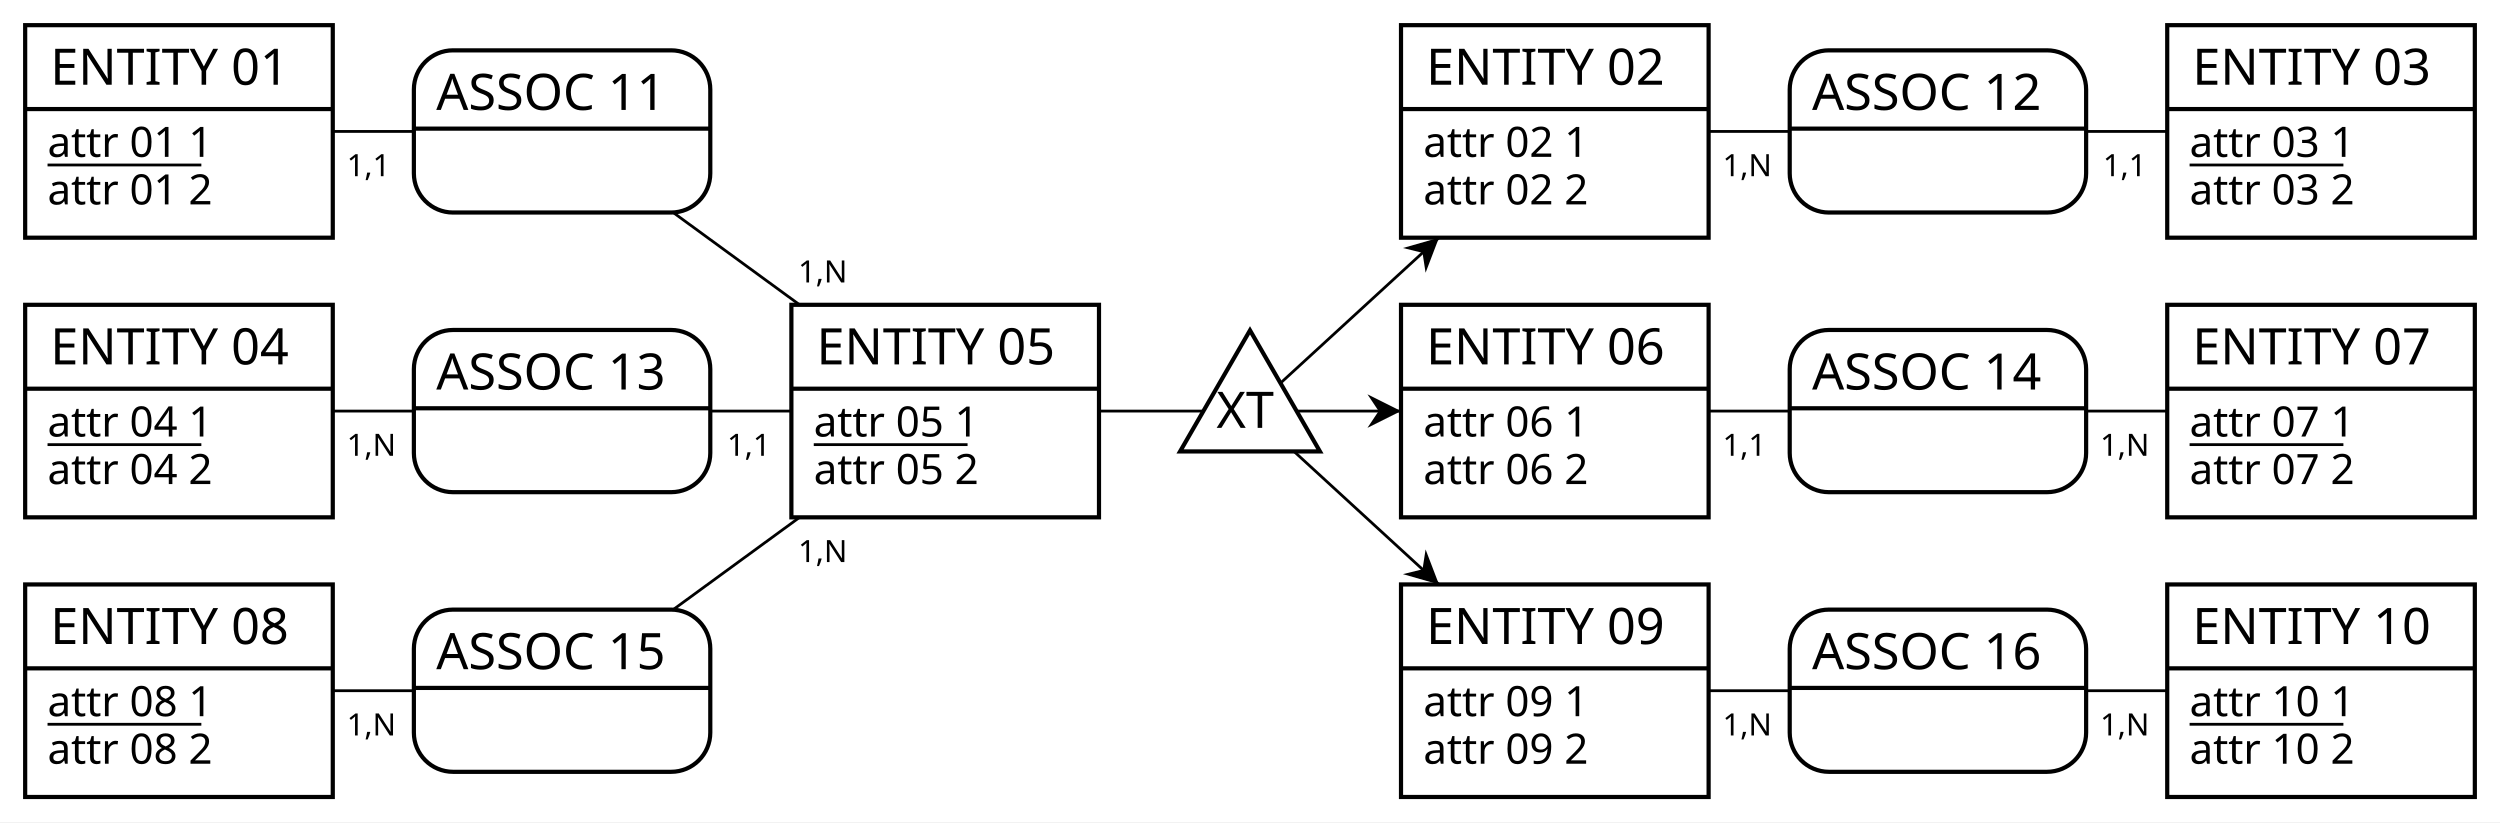
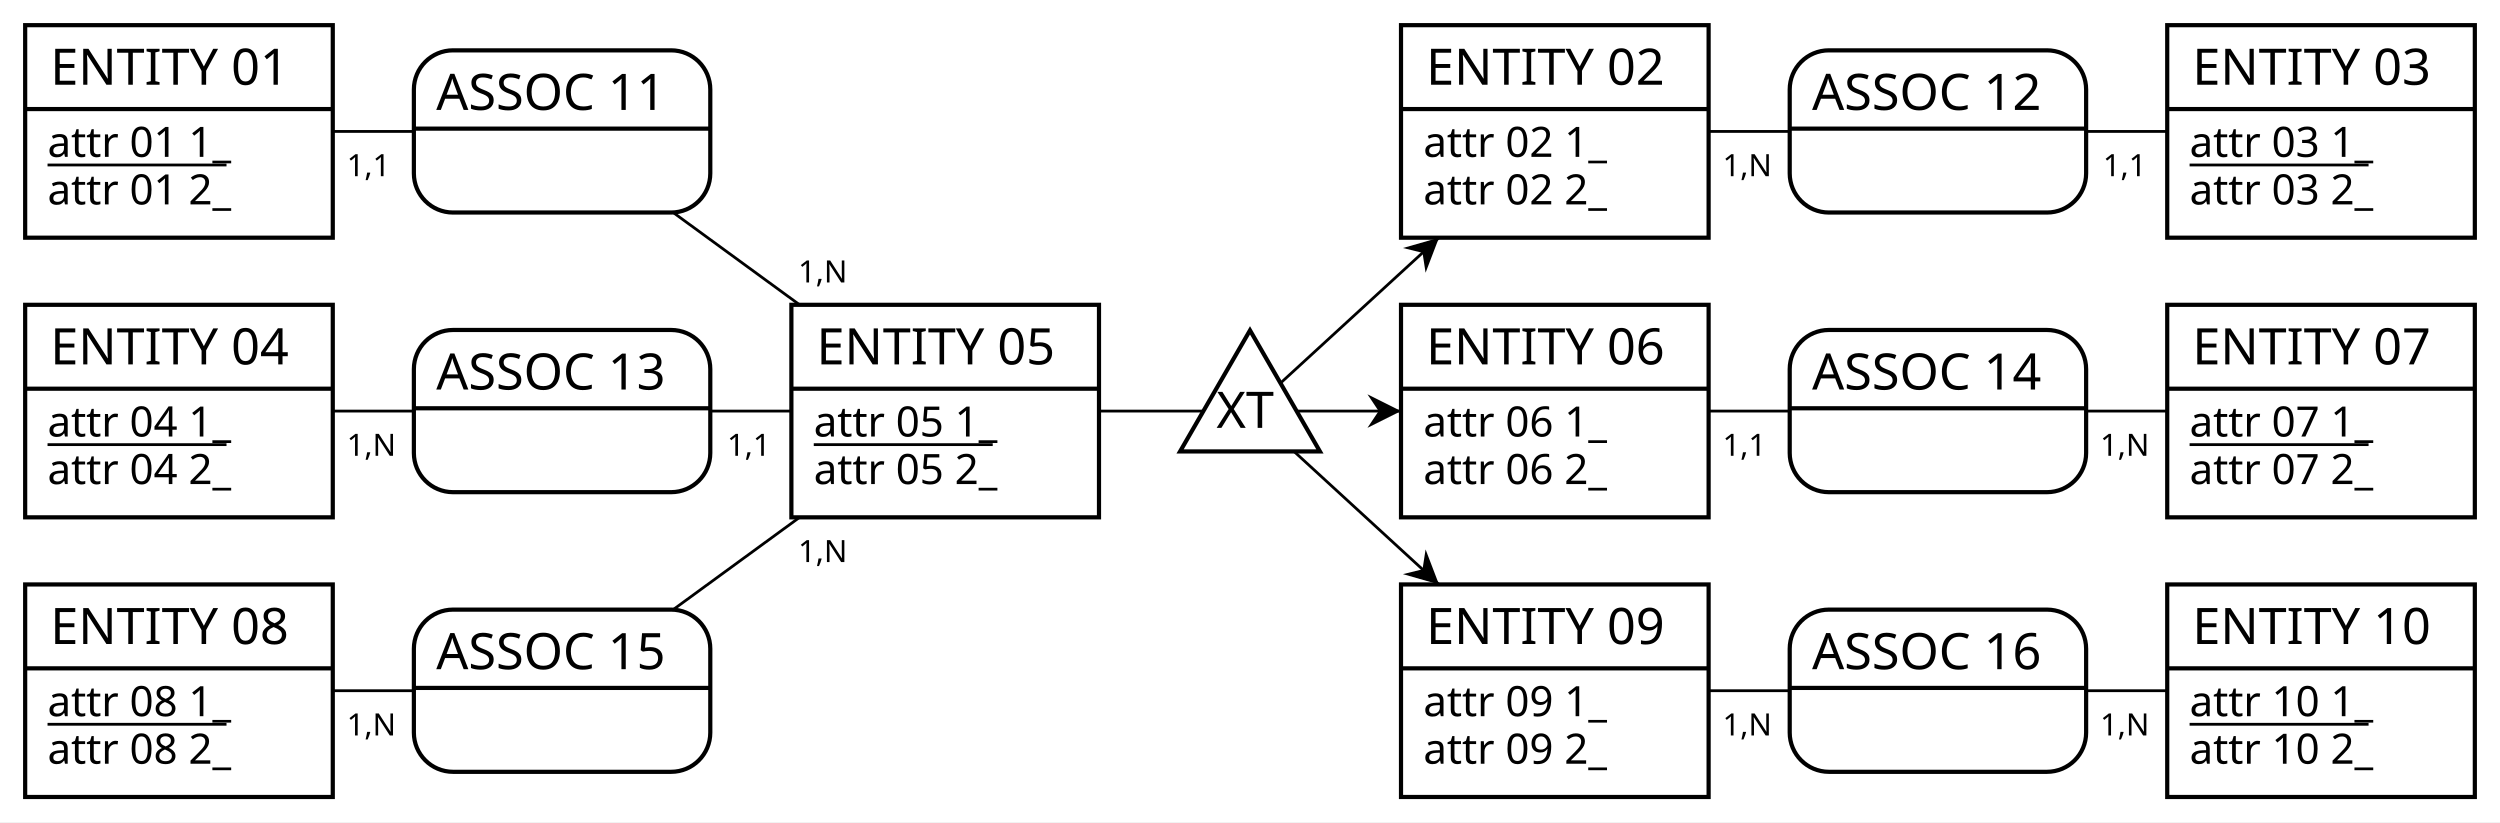
<svg xmlns="http://www.w3.org/2000/svg" width="894" height="294" viewBox="0 0 894 294">
  <rect id="frame" x="0" y="0" width="894" height="294" fill="#FFFFFF" stroke="none" stroke-width="0" />
  <g>
    <line x1="338" y1="147" x2="447" y2="147" stroke="#000000" stroke-width="1" />
    <line x1="556" y1="47" x2="447" y2="147" stroke="#000000" stroke-width="1" />
    <polygon points="514.58 85 509.79 97.53 508.69 90.41 501.68 88.69" fill="#000000" stroke-width="0" />
    <line x1="556" y1="147" x2="447" y2="147" stroke="#000000" stroke-width="1" />
    <polygon points="501 147 489 153 493 147 489 141" fill="#000000" stroke-width="0" />
    <line x1="556" y1="247" x2="447" y2="147" stroke="#000000" stroke-width="1" />
    <polygon points="514.58 209 501.68 205.31 508.69 203.59 509.79 196.47" fill="#000000" stroke-width="0" />
    <g>
      <polygon points="447 118.13 422 161.43 472 161.43" stroke="#000000" stroke-width="1.5" fill="#FFFFFF" />
      <text x="435" y="153" fill="#000000" font-family="Copperplate" font-size="18">XT</text>
    </g>
  </g>
  <g>
    <line x1="338" y1="147" x2="201" y2="47" stroke="#000000" stroke-width="1" />
    <line x1="64" y1="47" x2="201" y2="47" stroke="#000000" stroke-width="1" />
    <g>
      <path d="M240 18 a14 14 90 0 1 14 14 V46 h-106 V32 a14 14 90 0 1 14 -14" fill="#FFFFFF" stroke="#FFFFFF" stroke-width="0" />
      <path d="M254 46 v16 a14 14 90 0 1 -14 14 H162 a14 14 90 0 1 -14 -14 V46 H106" fill="#FFFFFF" stroke="#FFFFFF" stroke-width="0" />
      <rect x="148" y="18" width="106" height="58" fill="none" rx="14" stroke="#000000" stroke-width="1.5" />
      <line x1="148" y1="46" x2="254" y2="46" stroke="#000000" stroke-width="1.5" />
      <text x="156" y="39.3" fill="#000000" font-family="Copperplate" font-size="18">ASSOC 11</text>
    </g>
    <text x="285.41" y="101" fill="#000000" font-family="Futura" font-size="11">1,N</text>
    <text x="124" y="63" fill="#000000" font-family="Futura" font-size="11">1,1</text>
  </g>
  <g>
    <line x1="830" y1="47" x2="693" y2="47" stroke="#000000" stroke-width="1" />
    <line x1="556" y1="47" x2="693" y2="47" stroke="#000000" stroke-width="1" />
    <g>
      <path d="M732 18 a14 14 90 0 1 14 14 V46 h-106 V32 a14 14 90 0 1 14 -14" fill="#FFFFFF" stroke="#FFFFFF" stroke-width="0" />
      <path d="M746 46 v16 a14 14 90 0 1 -14 14 H654 a14 14 90 0 1 -14 -14 V46 H106" fill="#FFFFFF" stroke="#FFFFFF" stroke-width="0" />
      <rect x="640" y="18" width="106" height="58" fill="none" rx="14" stroke="#000000" stroke-width="1.5" />
      <line x1="640" y1="46" x2="746" y2="46" stroke="#000000" stroke-width="1.5" />
      <text x="648" y="39.3" fill="#000000" font-family="Copperplate" font-size="18">ASSOC 12</text>
    </g>
    <text x="752" y="63" fill="#000000" font-family="Futura" font-size="11">1,1</text>
    <text x="616" y="63" fill="#000000" font-family="Futura" font-size="11">1,N</text>
  </g>
  <g>
    <line x1="338" y1="147" x2="201" y2="147" stroke="#000000" stroke-width="1" />
    <line x1="64" y1="147" x2="201" y2="147" stroke="#000000" stroke-width="1" />
    <g>
      <path d="M240 118 a14 14 90 0 1 14 14 V146 h-106 V132 a14 14 90 0 1 14 -14" fill="#FFFFFF" stroke="#FFFFFF" stroke-width="0" />
      <path d="M254 146 v16 a14 14 90 0 1 -14 14 H162 a14 14 90 0 1 -14 -14 V146 H106" fill="#FFFFFF" stroke="#FFFFFF" stroke-width="0" />
      <rect x="148" y="118" width="106" height="58" fill="none" rx="14" stroke="#000000" stroke-width="1.5" />
      <line x1="148" y1="146" x2="254" y2="146" stroke="#000000" stroke-width="1.5" />
      <text x="156" y="139.3" fill="#000000" font-family="Copperplate" font-size="18">ASSOC 13</text>
    </g>
    <text x="260" y="163" fill="#000000" font-family="Futura" font-size="11">1,1</text>
    <text x="124" y="163" fill="#000000" font-family="Futura" font-size="11">1,N</text>
  </g>
  <g>
    <line x1="830" y1="147" x2="693" y2="147" stroke="#000000" stroke-width="1" />
    <line x1="556" y1="147" x2="693" y2="147" stroke="#000000" stroke-width="1" />
    <g>
      <path d="M732 118 a14 14 90 0 1 14 14 V146 h-106 V132 a14 14 90 0 1 14 -14" fill="#FFFFFF" stroke="#FFFFFF" stroke-width="0" />
      <path d="M746 146 v16 a14 14 90 0 1 -14 14 H654 a14 14 90 0 1 -14 -14 V146 H106" fill="#FFFFFF" stroke="#FFFFFF" stroke-width="0" />
      <rect x="640" y="118" width="106" height="58" fill="none" rx="14" stroke="#000000" stroke-width="1.5" />
      <line x1="640" y1="146" x2="746" y2="146" stroke="#000000" stroke-width="1.5" />
      <text x="648" y="139.3" fill="#000000" font-family="Copperplate" font-size="18">ASSOC 14</text>
    </g>
    <text x="751" y="163" fill="#000000" font-family="Futura" font-size="11">1,N</text>
    <text x="616" y="163" fill="#000000" font-family="Futura" font-size="11">1,1</text>
  </g>
  <g>
    <line x1="338" y1="147" x2="201" y2="247" stroke="#000000" stroke-width="1" />
    <line x1="64" y1="247" x2="201" y2="247" stroke="#000000" stroke-width="1" />
    <g>
      <path d="M240 218 a14 14 90 0 1 14 14 V246 h-106 V232 a14 14 90 0 1 14 -14" fill="#FFFFFF" stroke="#FFFFFF" stroke-width="0" />
      <path d="M254 246 v16 a14 14 90 0 1 -14 14 H162 a14 14 90 0 1 -14 -14 V246 H106" fill="#FFFFFF" stroke="#FFFFFF" stroke-width="0" />
      <rect x="148" y="218" width="106" height="58" fill="none" rx="14" stroke="#000000" stroke-width="1.5" />
      <line x1="148" y1="246" x2="254" y2="246" stroke="#000000" stroke-width="1.5" />
      <text x="156" y="239.3" fill="#000000" font-family="Copperplate" font-size="18">ASSOC 15</text>
    </g>
    <text x="285.41" y="201" fill="#000000" font-family="Futura" font-size="11">1,N</text>
    <text x="124" y="263" fill="#000000" font-family="Futura" font-size="11">1,N</text>
  </g>
  <g>
    <line x1="830" y1="247" x2="693" y2="247" stroke="#000000" stroke-width="1" />
    <line x1="556" y1="247" x2="693" y2="247" stroke="#000000" stroke-width="1" />
    <g>
      <path d="M732 218 a14 14 90 0 1 14 14 V246 h-106 V232 a14 14 90 0 1 14 -14" fill="#FFFFFF" stroke="#FFFFFF" stroke-width="0" />
      <path d="M746 246 v16 a14 14 90 0 1 -14 14 H654 a14 14 90 0 1 -14 -14 V246 H106" fill="#FFFFFF" stroke="#FFFFFF" stroke-width="0" />
      <rect x="640" y="218" width="106" height="58" fill="none" rx="14" stroke="#000000" stroke-width="1.5" />
      <line x1="640" y1="246" x2="746" y2="246" stroke="#000000" stroke-width="1.5" />
      <text x="648" y="239.3" fill="#000000" font-family="Copperplate" font-size="18">ASSOC 16</text>
    </g>
    <text x="751" y="263" fill="#000000" font-family="Futura" font-size="11">1,N</text>
    <text x="616" y="263" fill="#000000" font-family="Futura" font-size="11">1,N</text>
  </g>
  <g>
    <g>
      <rect x="9" y="9" width="110" height="30" fill="#FFFFFF" stroke="none" stroke-width="0" opacity="1" />
      <rect x="9" y="39" width="110" height="46" fill="#FFFFFF" stroke="none" stroke-width="0" opacity="1" />
      <rect x="9" y="9" width="110" height="76" fill="none" stroke="#000000" stroke-width="1.5" opacity="1" />
      <line x1="9" y1="39" x2="119" y2="39" stroke="#000000" stroke-width="1.5" />
    </g>
    <text x="18" y="30.3" fill="#000000" font-family="Copperplate" font-size="18">ENTITY 01</text>
-     <text x="17" y="56.1" fill="#000000" font-family="Gill Sans" font-size="15">attr 01 1</text>
-     <line x1="17" y1="59" x2="72" y2="59" stroke="#000000" stroke-width="1" />
-     <text x="17" y="73.1" fill="#000000" font-family="Gill Sans" font-size="15">attr 01 2</text>
+     <text x="17" y="56.1" fill="#000000" font-family="Gill Sans" font-size="15">attr 01 1_</text>
+     <line x1="17" y1="59" x2="81" y2="59" stroke="#000000" stroke-width="1" />
+     <text x="17" y="73.1" fill="#000000" font-family="Gill Sans" font-size="15">attr 01 2_</text>
  </g>
  <g>
    <g>
      <rect x="501" y="9" width="110" height="30" fill="#FFFFFF" stroke="none" stroke-width="0" opacity="1" />
      <rect x="501" y="39" width="110" height="46" fill="#FFFFFF" stroke="none" stroke-width="0" opacity="1" />
      <rect x="501" y="9" width="110" height="76" fill="none" stroke="#000000" stroke-width="1.5" opacity="1" />
      <line x1="501" y1="39" x2="611" y2="39" stroke="#000000" stroke-width="1.5" />
    </g>
    <text x="510" y="30.3" fill="#000000" font-family="Copperplate" font-size="18">ENTITY 02</text>
-     <text x="509" y="56.1" fill="#000000" font-family="Gill Sans" font-size="15">attr 02 1</text>
-     <text x="509" y="73.1" fill="#000000" font-family="Gill Sans" font-size="15">attr 02 2</text>
+     <text x="509" y="56.1" fill="#000000" font-family="Gill Sans" font-size="15">attr 02 1_</text>
+     <text x="509" y="73.1" fill="#000000" font-family="Gill Sans" font-size="15">attr 02 2_</text>
  </g>
  <g>
    <g>
      <rect x="775" y="9" width="110" height="30" fill="#FFFFFF" stroke="none" stroke-width="0" opacity="1" />
      <rect x="775" y="39" width="110" height="46" fill="#FFFFFF" stroke="none" stroke-width="0" opacity="1" />
      <rect x="775" y="9" width="110" height="76" fill="none" stroke="#000000" stroke-width="1.5" opacity="1" />
      <line x1="775" y1="39" x2="885" y2="39" stroke="#000000" stroke-width="1.5" />
    </g>
    <text x="784" y="30.3" fill="#000000" font-family="Copperplate" font-size="18">ENTITY 03</text>
-     <text x="783" y="56.1" fill="#000000" font-family="Gill Sans" font-size="15">attr 03 1</text>
-     <line x1="783" y1="59" x2="838" y2="59" stroke="#000000" stroke-width="1" />
-     <text x="783" y="73.1" fill="#000000" font-family="Gill Sans" font-size="15">attr 03 2</text>
+     <text x="783" y="56.1" fill="#000000" font-family="Gill Sans" font-size="15">attr 03 1_</text>
+     <line x1="783" y1="59" x2="847" y2="59" stroke="#000000" stroke-width="1" />
+     <text x="783" y="73.1" fill="#000000" font-family="Gill Sans" font-size="15">attr 03 2_</text>
  </g>
  <g>
    <g>
      <rect x="9" y="109" width="110" height="30" fill="#FFFFFF" stroke="none" stroke-width="0" opacity="1" />
      <rect x="9" y="139" width="110" height="46" fill="#FFFFFF" stroke="none" stroke-width="0" opacity="1" />
      <rect x="9" y="109" width="110" height="76" fill="none" stroke="#000000" stroke-width="1.5" opacity="1" />
      <line x1="9" y1="139" x2="119" y2="139" stroke="#000000" stroke-width="1.5" />
    </g>
    <text x="18" y="130.3" fill="#000000" font-family="Copperplate" font-size="18">ENTITY 04</text>
-     <text x="17" y="156.1" fill="#000000" font-family="Gill Sans" font-size="15">attr 04 1</text>
-     <line x1="17" y1="159" x2="72" y2="159" stroke="#000000" stroke-width="1" />
-     <text x="17" y="173.1" fill="#000000" font-family="Gill Sans" font-size="15">attr 04 2</text>
+     <text x="17" y="156.1" fill="#000000" font-family="Gill Sans" font-size="15">attr 04 1_</text>
+     <line x1="17" y1="159" x2="81" y2="159" stroke="#000000" stroke-width="1" />
+     <text x="17" y="173.1" fill="#000000" font-family="Gill Sans" font-size="15">attr 04 2_</text>
  </g>
  <g>
    <g>
      <rect x="283" y="109" width="110" height="30" fill="#FFFFFF" stroke="none" stroke-width="0" opacity="1" />
      <rect x="283" y="139" width="110" height="46" fill="#FFFFFF" stroke="none" stroke-width="0" opacity="1" />
      <rect x="283" y="109" width="110" height="76" fill="none" stroke="#000000" stroke-width="1.5" opacity="1" />
      <line x1="283" y1="139" x2="393" y2="139" stroke="#000000" stroke-width="1.5" />
    </g>
    <text x="292" y="130.3" fill="#000000" font-family="Copperplate" font-size="18">ENTITY 05</text>
-     <text x="291" y="156.1" fill="#000000" font-family="Gill Sans" font-size="15">attr 05 1</text>
-     <line x1="291" y1="159" x2="346" y2="159" stroke="#000000" stroke-width="1" />
-     <text x="291" y="173.1" fill="#000000" font-family="Gill Sans" font-size="15">attr 05 2</text>
+     <text x="291" y="156.1" fill="#000000" font-family="Gill Sans" font-size="15">attr 05 1_</text>
+     <line x1="291" y1="159" x2="355" y2="159" stroke="#000000" stroke-width="1" />
+     <text x="291" y="173.1" fill="#000000" font-family="Gill Sans" font-size="15">attr 05 2_</text>
  </g>
  <g>
    <g>
      <rect x="501" y="109" width="110" height="30" fill="#FFFFFF" stroke="none" stroke-width="0" opacity="1" />
      <rect x="501" y="139" width="110" height="46" fill="#FFFFFF" stroke="none" stroke-width="0" opacity="1" />
      <rect x="501" y="109" width="110" height="76" fill="none" stroke="#000000" stroke-width="1.5" opacity="1" />
      <line x1="501" y1="139" x2="611" y2="139" stroke="#000000" stroke-width="1.5" />
    </g>
    <text x="510" y="130.3" fill="#000000" font-family="Copperplate" font-size="18">ENTITY 06</text>
-     <text x="509" y="156.1" fill="#000000" font-family="Gill Sans" font-size="15">attr 06 1</text>
-     <text x="509" y="173.1" fill="#000000" font-family="Gill Sans" font-size="15">attr 06 2</text>
+     <text x="509" y="156.1" fill="#000000" font-family="Gill Sans" font-size="15">attr 06 1_</text>
+     <text x="509" y="173.1" fill="#000000" font-family="Gill Sans" font-size="15">attr 06 2_</text>
  </g>
  <g>
    <g>
      <rect x="775" y="109" width="110" height="30" fill="#FFFFFF" stroke="none" stroke-width="0" opacity="1" />
      <rect x="775" y="139" width="110" height="46" fill="#FFFFFF" stroke="none" stroke-width="0" opacity="1" />
      <rect x="775" y="109" width="110" height="76" fill="none" stroke="#000000" stroke-width="1.5" opacity="1" />
      <line x1="775" y1="139" x2="885" y2="139" stroke="#000000" stroke-width="1.5" />
    </g>
    <text x="784" y="130.3" fill="#000000" font-family="Copperplate" font-size="18">ENTITY 07</text>
-     <text x="783" y="156.1" fill="#000000" font-family="Gill Sans" font-size="15">attr 07 1</text>
-     <line x1="783" y1="159" x2="838" y2="159" stroke="#000000" stroke-width="1" />
-     <text x="783" y="173.1" fill="#000000" font-family="Gill Sans" font-size="15">attr 07 2</text>
+     <text x="783" y="156.1" fill="#000000" font-family="Gill Sans" font-size="15">attr 07 1_</text>
+     <line x1="783" y1="159" x2="847" y2="159" stroke="#000000" stroke-width="1" />
+     <text x="783" y="173.1" fill="#000000" font-family="Gill Sans" font-size="15">attr 07 2_</text>
  </g>
  <g>
    <g>
      <rect x="9" y="209" width="110" height="30" fill="#FFFFFF" stroke="none" stroke-width="0" opacity="1" />
      <rect x="9" y="239" width="110" height="46" fill="#FFFFFF" stroke="none" stroke-width="0" opacity="1" />
      <rect x="9" y="209" width="110" height="76" fill="none" stroke="#000000" stroke-width="1.5" opacity="1" />
      <line x1="9" y1="239" x2="119" y2="239" stroke="#000000" stroke-width="1.5" />
    </g>
    <text x="18" y="230.3" fill="#000000" font-family="Copperplate" font-size="18">ENTITY 08</text>
-     <text x="17" y="256.1" fill="#000000" font-family="Gill Sans" font-size="15">attr 08 1</text>
-     <line x1="17" y1="259" x2="72" y2="259" stroke="#000000" stroke-width="1" />
-     <text x="17" y="273.1" fill="#000000" font-family="Gill Sans" font-size="15">attr 08 2</text>
+     <text x="17" y="256.1" fill="#000000" font-family="Gill Sans" font-size="15">attr 08 1_</text>
+     <line x1="17" y1="259" x2="81" y2="259" stroke="#000000" stroke-width="1" />
+     <text x="17" y="273.1" fill="#000000" font-family="Gill Sans" font-size="15">attr 08 2_</text>
  </g>
  <g>
    <g>
      <rect x="501" y="209" width="110" height="30" fill="#FFFFFF" stroke="none" stroke-width="0" opacity="1" />
      <rect x="501" y="239" width="110" height="46" fill="#FFFFFF" stroke="none" stroke-width="0" opacity="1" />
      <rect x="501" y="209" width="110" height="76" fill="none" stroke="#000000" stroke-width="1.5" opacity="1" />
      <line x1="501" y1="239" x2="611" y2="239" stroke="#000000" stroke-width="1.5" />
    </g>
    <text x="510" y="230.3" fill="#000000" font-family="Copperplate" font-size="18">ENTITY 09</text>
-     <text x="509" y="256.1" fill="#000000" font-family="Gill Sans" font-size="15">attr 09 1</text>
-     <text x="509" y="273.1" fill="#000000" font-family="Gill Sans" font-size="15">attr 09 2</text>
+     <text x="509" y="256.1" fill="#000000" font-family="Gill Sans" font-size="15">attr 09 1_</text>
+     <text x="509" y="273.1" fill="#000000" font-family="Gill Sans" font-size="15">attr 09 2_</text>
  </g>
  <g>
    <g>
      <rect x="775" y="209" width="110" height="30" fill="#FFFFFF" stroke="none" stroke-width="0" opacity="1" />
      <rect x="775" y="239" width="110" height="46" fill="#FFFFFF" stroke="none" stroke-width="0" opacity="1" />
      <rect x="775" y="209" width="110" height="76" fill="none" stroke="#000000" stroke-width="1.5" opacity="1" />
      <line x1="775" y1="239" x2="885" y2="239" stroke="#000000" stroke-width="1.5" />
    </g>
    <text x="784" y="230.3" fill="#000000" font-family="Copperplate" font-size="18">ENTITY 10</text>
-     <text x="783" y="256.1" fill="#000000" font-family="Gill Sans" font-size="15">attr 10 1</text>
-     <line x1="783" y1="259" x2="838" y2="259" stroke="#000000" stroke-width="1" />
-     <text x="783" y="273.1" fill="#000000" font-family="Gill Sans" font-size="15">attr 10 2</text>
+     <text x="783" y="256.1" fill="#000000" font-family="Gill Sans" font-size="15">attr 10 1_</text>
+     <line x1="783" y1="259" x2="847" y2="259" stroke="#000000" stroke-width="1" />
+     <text x="783" y="273.1" fill="#000000" font-family="Gill Sans" font-size="15">attr 10 2_</text>
  </g>
</svg>
